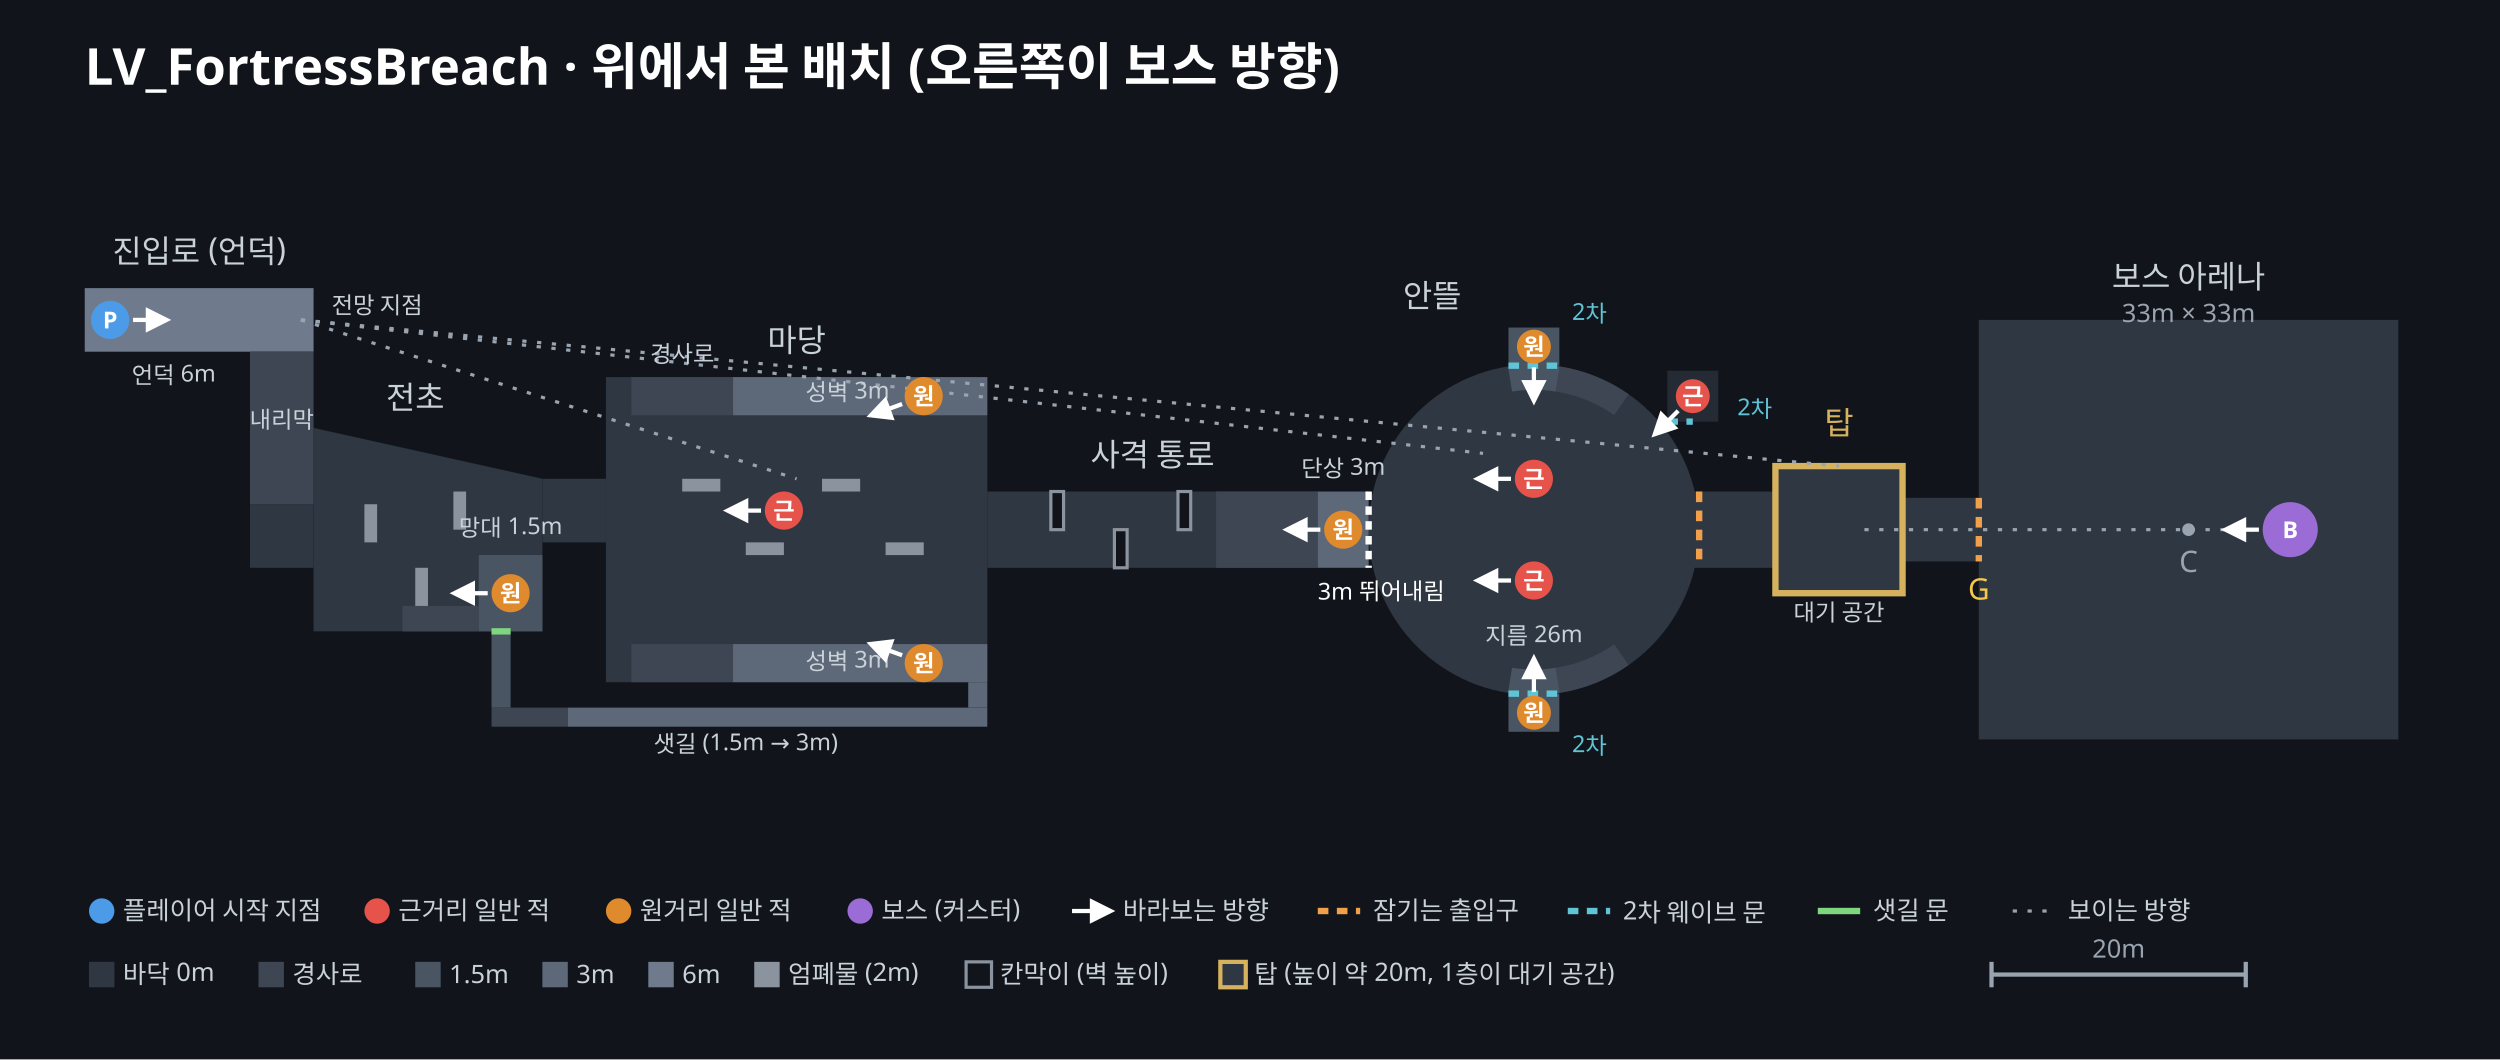
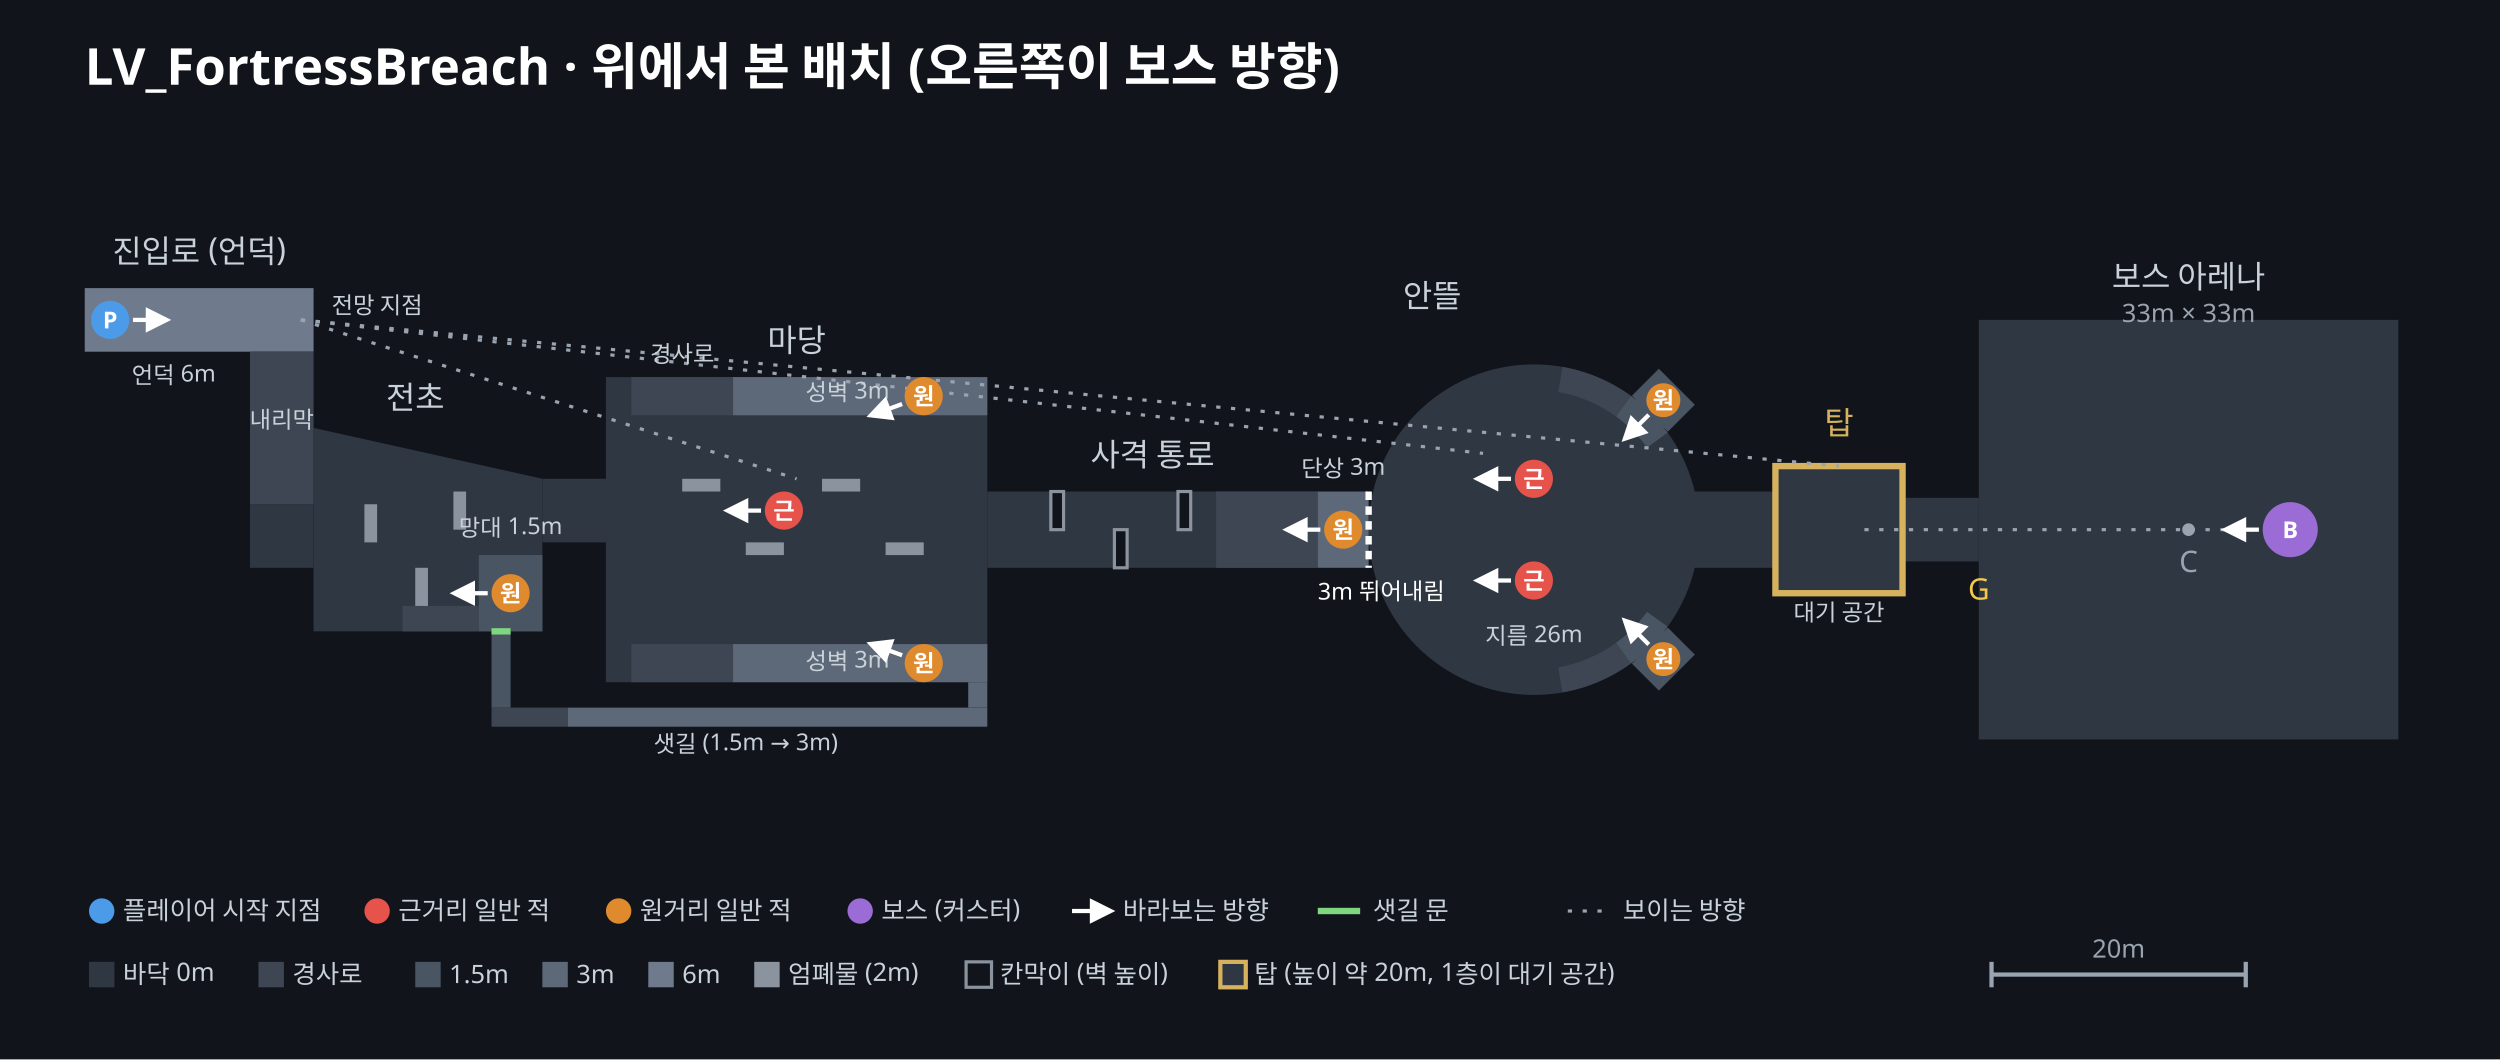
<svg xmlns="http://www.w3.org/2000/svg" width="1180" height="500" viewBox="0 0 1180 500" font-family="'Malgun Gothic', 'Apple SD Gothic Neo', 'Noto Sans KR', sans-serif">
  <defs>
    <marker id="arrowFacing" viewBox="0 0 10 10" refX="8" refY="5" markerWidth="6" markerHeight="6" orient="auto">
      <path d="M0 0 L10 5 L0 10 Z" fill="#FFFFFF" />
    </marker>
  </defs>
  <rect width="1180" height="500" fill="#11151b" />
  <text x="40" y="40" font-size="24" font-weight="700" fill="#FFFFFF">LV_FortressBreach · 위에서 본 배치 (오른쪽이 보스 방향)</text>
  <rect x="118.0" y="238.0" width="30.0" height="30.0" fill="#2f3742" />
  <rect x="256.0" y="226.0" width="30.0" height="30.0" fill="#2f3742" />
  <rect x="286.0" y="178.0" width="180.0" height="144.0" fill="#2f3742" />
  <rect x="466.0" y="232.0" width="156.0" height="36.0" fill="#2f3742" />
  <rect x="799.6" y="232.0" width="38.4" height="36.0" fill="#2f3742" />
  <rect x="898.0" y="235.0" width="36.0" height="30.0" fill="#2f3742" />
  <rect x="934.0" y="151.0" width="198.0" height="198.0" fill="#2f3742" />
  <polygon points="148.0,202.0 256.0,226.0 256.0,298.0 148.0,298.0" fill="#2f3742" />
  <circle cx="724" cy="250" r="78" fill="#2f3742" />
  <rect x="838.0" y="220.0" width="60.0" height="60.0" fill="#2f3742" stroke="#d6b25e" stroke-width="3" />
  <rect x="40.0" y="136.0" width="108.0" height="30.0" fill="#6f7b8c" />
  <rect x="118.0" y="166.0" width="30.0" height="72.0" fill="#3d4652" />
  <rect x="190.0" y="286.0" width="36.0" height="12.0" fill="#3d4652" />
  <rect x="298.0" y="178.0" width="48.0" height="18.0" fill="#3d4652" />
  <rect x="298.0" y="304.0" width="48.0" height="18.0" fill="#3d4652" />
  <rect x="574.0" y="232.0" width="48.0" height="36.0" fill="#3d4652" />
  <rect x="232.0" y="334.0" width="36.0" height="9.0" fill="#3d4652" />
-   <path d="M736.2,173.0 A78,78 0 0 1 768.7,186.1 L761.9,195.9 A66,66 0 0 0 734.3,184.8 Z" fill="#3d4652" />
-   <path d="M736.2,327.0 A78,78 0 0 0 768.7,313.9 L761.9,304.1 A66,66 0 0 1 734.3,315.2 Z" fill="#3d4652" />
+   <path d="M769.8,186.9 A78,78 0 0 0 737.5,173.2 L735.5,185.0 A66,66 0 0 1 762.8,196.6 Z" fill="#3d4652" />
+   <path d="M769.8,313.1 A78,78 0 0 1 737.5,326.8 L735.5,315.0 A66,66 0 0 0 762.8,303.4 Z" fill="#3d4652" />
  <rect x="226.0" y="262.0" width="30.0" height="36.0" fill="#4a5563" />
  <rect x="232.0" y="298.0" width="9.0" height="36.0" fill="#4a5563" />
-   <rect x="712.0" y="154.6" width="24.0" height="18.0" fill="#4a5563" />
-   <rect x="712.0" y="327.4" width="24.0" height="18.0" fill="#4a5563" />
-   <path d="M711.8,173.0 A78,78 0 0 1 736.2,173.0 L734.3,184.8 A66,66 0 0 0 713.7,184.8 Z" fill="#4a5563" />
-   <path d="M711.8,327.0 A78,78 0 0 0 736.2,327.0 L734.3,315.2 A66,66 0 0 1 713.7,315.2 Z" fill="#4a5563" />
+   <rect x="712.0" y="154.6" width="24.0" height="18.0" fill="#4a5563" transform="rotate(45 724.0 250.0)" />
+   <rect x="712.0" y="327.4" width="24.0" height="18.0" fill="#4a5563" transform="rotate(-45 724.0 250.0)" />
+   <path d="M787.1,204.2 A78,78 0 0 0 769.8,186.9 L762.8,196.6 A66,66 0 0 1 777.4,211.2 Z" fill="#4a5563" />
+   <path d="M787.1,295.8 A78,78 0 0 1 769.8,313.1 L762.8,303.4 A66,66 0 0 0 777.4,288.8 Z" fill="#4a5563" />
  <rect x="346.0" y="178.0" width="120.0" height="18.0" fill="#5d6878" />
  <rect x="346.0" y="304.0" width="120.0" height="18.0" fill="#5d6878" />
  <rect x="268.0" y="334.0" width="198.0" height="9.0" fill="#5d6878" />
  <rect x="457.0" y="322.0" width="9.0" height="12.0" fill="#5d6878" />
  <rect x="622.0" y="232.0" width="24.0" height="36.0" fill="#5d6878" />
-   <rect x="787.0" y="175.0" width="24.0" height="24.0" fill="#252b34" />
  <rect x="172.0" y="238.0" width="6.0" height="18.0" fill="#8a939e" />
  <rect x="196.0" y="268.0" width="6.0" height="18.0" fill="#8a939e" />
  <rect x="214.0" y="232.0" width="6.0" height="18.0" fill="#8a939e" />
  <rect x="322.0" y="226.0" width="18.0" height="6.0" fill="#8a939e" />
  <rect x="352.0" y="256.0" width="18.0" height="6.0" fill="#8a939e" />
  <rect x="388.0" y="226.0" width="18.0" height="6.0" fill="#8a939e" />
  <rect x="418.0" y="256.0" width="18.0" height="6.0" fill="#8a939e" />
  <rect x="496.0" y="232.0" width="6.0" height="18.0" fill="#11151b" stroke="#8a939e" stroke-width="1.5" />
  <rect x="526.0" y="250.0" width="6.0" height="18.0" fill="#11151b" stroke="#8a939e" stroke-width="1.5" />
  <rect x="556.0" y="232.0" width="6.0" height="18.0" fill="#11151b" stroke="#8a939e" stroke-width="1.5" />
  <line x1="646" y1="232" x2="646" y2="268" stroke="#FFFFFF" stroke-width="3" stroke-dasharray="4 3" />
  <text x="622" y="283.0" font-size="11" fill="#FFFFFF">3m 뛰어내림</text>
  <g stroke="#9aa4b1" stroke-width="1.5" stroke-dasharray="2 5">
    <line x1="142" y1="151.0" x2="376" y2="226" />
    <line x1="142" y1="151.0" x2="700" y2="214" />
    <line x1="142" y1="151.0" x2="868" y2="220" />
    <line x1="880" y1="250" x2="1066" y2="250" />
-   </g>
-   <g stroke="#f0a04b" stroke-width="3" stroke-dasharray="5 4">
-     <line x1="802" y1="232" x2="802" y2="268" />
-     <line x1="934" y1="235.0" x2="934" y2="265.0" />
-   </g>
-   <g stroke="#5fc4d6" stroke-width="3" stroke-dasharray="5 4">
-     <line x1="712" y1="172.6" x2="736" y2="172.6" />
-     <line x1="712" y1="327.4" x2="736" y2="327.4" />
-     <line x1="787.0" y1="199.0" x2="799.0" y2="199.0" />
  </g>
  <line x1="232" y1="298" x2="241.0" y2="298" stroke="#7ed67e" stroke-width="3" />
  <g font-size="15" fill="#c9d1d9" text-anchor="middle">
    <text x="94" y="124">진입로 (언덕)</text>
    <text x="196" y="193">전초</text>
    <text x="376" y="166">마당</text>
    <text x="544" y="220">사격 통로</text>
    <text x="676" y="145">안뜰</text>
    <text x="1033" y="136">보스 아레나</text>
    <text x="868" y="205" fill="#d6b25e">탑</text>
    <text x="1033" y="152" font-size="12" fill="#9aa4b1">33m × 33m</text>
  </g>
  <g font-size="11" fill="#c9d1d9" text-anchor="middle">
    <text x="82" y="181">언덕 6m</text>
    <text x="178" y="148">전망 지점</text>
    <text x="133" y="202">내리막</text>
    <text x="241" y="253">망대 1.5m</text>
    <text x="400" y="189">성벽 3m</text>
    <text x="400" y="316">성벽 3m</text>
    <text x="634" y="225">단상 3m</text>
    <text x="322" y="171">경사로</text>
    <text x="352" y="355">샛길 (1.5m → 3m)</text>
    <text x="868" y="293">대기 공간</text>
    <text x="724" y="304">지름 26m</text>
  </g>
-   <g font-size="11" fill="#5fc4d6">
-     <text x="742" y="151">2차</text>
-     <text x="742" y="355">2차</text>
-     <text x="820" y="196">2차</text>
-   </g>
  <text x="934" y="283" font-size="14" fill="#f5c84c" text-anchor="middle">G</text>
  <circle cx="1033.0" cy="250" r="3" fill="#9aa4b1" />
  <text x="1033.0" y="270" font-size="14" fill="#9aa4b1" text-anchor="middle">C</text>
  <g stroke="#FFFFFF" stroke-width="2" marker-end="url(#arrowFacing)">
    <line x1="62.8" y1="151.0" x2="78.4" y2="151.0" />
    <line x1="230.2" y1="280.0" x2="214.6" y2="280.0" />
    <line x1="359.2" y1="241.0" x2="343.6" y2="241.0" />
    <line x1="425.8" y1="190.7" x2="411.2" y2="196.0" />
    <line x1="425.8" y1="309.3" x2="411.2" y2="304.0" />
    <line x1="623.2" y1="250.0" x2="607.6" y2="250.0" />
    <line x1="713.2" y1="226.0" x2="697.6" y2="226.0" />
    <line x1="713.2" y1="274.0" x2="697.6" y2="274.0" />
-     <line x1="724.0" y1="173.4" x2="724.0" y2="189.0" />
-     <line x1="724.0" y1="326.6" x2="724.0" y2="311.0" />
-     <line x1="792.1" y1="193.9" x2="781.2" y2="204.8" />
+     <line x1="778.2" y1="195.8" x2="767.1" y2="206.9" />
+     <line x1="778.2" y1="304.2" x2="767.1" y2="293.1" />
    <line x1="1066.2" y1="250.0" x2="1050.6" y2="250.0" />
  </g>
  <g font-size="11" font-weight="700" fill="#FFFFFF" text-anchor="middle">
    <circle cx="52.0" cy="151.0" r="9" fill="#4c9be8" />
    <text x="52.0" y="155.0">P</text>
    <circle cx="241.0" cy="280.0" r="9" fill="#e08a2e" />
    <text x="241.0" y="284.0">원</text>
    <circle cx="370.0" cy="241.0" r="9" fill="#e5534b" />
    <text x="370.0" y="245.0">근</text>
    <circle cx="436.0" cy="187.0" r="9" fill="#e08a2e" />
    <text x="436.0" y="191.0">원</text>
    <circle cx="436.0" cy="313.0" r="9" fill="#e08a2e" />
    <text x="436.0" y="317.0">원</text>
    <circle cx="634.0" cy="250.0" r="9" fill="#e08a2e" />
    <text x="634.0" y="254.0">원</text>
    <circle cx="724.0" cy="226.0" r="9" fill="#e5534b" />
    <text x="724.0" y="230.0">근</text>
    <circle cx="724.0" cy="274.0" r="9" fill="#e5534b" />
    <text x="724.0" y="278.0">근</text>
-     <circle cx="724.0" cy="163.6" r="8" fill="#e08a2e" />
-     <text x="724.0" y="167.6">원</text>
-     <circle cx="724.0" cy="336.4" r="8" fill="#e08a2e" />
-     <text x="724.0" y="340.4">원</text>
-     <circle cx="799.0" cy="187.0" r="8" fill="#e5534b" />
-     <text x="799.0" y="191.0">근</text>
+     <circle cx="785.1" cy="188.9" r="8" fill="#e08a2e" />
+     <text x="785.1" y="192.9">원</text>
+     <circle cx="785.1" cy="311.1" r="8" fill="#e08a2e" />
+     <text x="785.1" y="315.1">원</text>
    <circle cx="1081.0" cy="250.0" r="13" fill="#9b6bd6" />
    <text x="1081.0" y="254.0">B</text>
  </g>
  <g font-size="12" fill="#c9d1d9">
    <circle cx="48" cy="430" r="6" fill="#4c9be8" />
    <text x="58" y="434">플레이어 시작 지점</text>
    <circle cx="178" cy="430" r="6" fill="#e5534b" />
    <text x="188" y="434">근거리 일반 적</text>
    <circle cx="292" cy="430" r="6" fill="#e08a2e" />
    <text x="302" y="434">원거리 일반 적</text>
    <circle cx="406" cy="430" r="6" fill="#9b6bd6" />
    <text x="416" y="434">보스 (커스터)</text>
    <line x1="506" y1="430" x2="524" y2="430" stroke="#FFFFFF" stroke-width="2" marker-end="url(#arrowFacing)" />
    <text x="530" y="434">바라보는 방향</text>
-     <line x1="622" y1="430" x2="642" y2="430" stroke="#f0a04b" stroke-width="3" stroke-dasharray="5 4" />
-     <text x="648" y="434">잠기는 출입구</text>
-     <line x1="740" y1="430" x2="760" y2="430" stroke="#5fc4d6" stroke-width="3" stroke-dasharray="5 4" />
-     <text x="766" y="434">2차 웨이브 문</text>
-     <line x1="858" y1="430" x2="878" y2="430" stroke="#7ed67e" stroke-width="3" />
-     <text x="884" y="434">샛길 문</text>
-     <line x1="950" y1="430" x2="970" y2="430" stroke="#9aa4b1" stroke-width="1.5" stroke-dasharray="2 5" />
-     <text x="976" y="434">보이는 방향</text>
+     <line x1="622" y1="430" x2="642" y2="430" stroke="#7ed67e" stroke-width="3" />
+     <text x="648" y="434">샛길 문</text>
+     <line x1="740" y1="430" x2="760" y2="430" stroke="#9aa4b1" stroke-width="1.5" stroke-dasharray="2 5" />
+     <text x="766" y="434">보이는 방향</text>
    <rect x="42" y="454" width="12" height="12" fill="#2f3742" />
    <text x="58" y="464">바닥 0m</text>
    <rect x="122" y="454" width="12" height="12" fill="#3d4652" />
    <text x="138" y="464">경사로</text>
    <rect x="196" y="454" width="12" height="12" fill="#4a5563" />
    <text x="212" y="464">1.5m</text>
    <rect x="256" y="454" width="12" height="12" fill="#5d6878" />
    <text x="272" y="464">3m</text>
    <rect x="306" y="454" width="12" height="12" fill="#6f7b8c" />
    <text x="322" y="464">6m</text>
    <rect x="356" y="454" width="12" height="12" fill="#8a939e" />
    <text x="372" y="464">엄폐물 (2m)</text>
    <rect x="456" y="454" width="12" height="12" fill="#11151b" stroke="#8a939e" stroke-width="1.5" />
    <text x="472" y="464">칸막이 (벽 높이)</text>
    <rect x="576" y="454" width="12" height="12" fill="#2f3742" stroke="#d6b25e" stroke-width="2" />
    <text x="592" y="464">탑 (높이 약 20m, 1층이 대기 공간)</text>
  </g>
  <line x1="940" y1="460" x2="1060" y2="460" stroke="#9aa4b1" stroke-width="2" />
  <line x1="940" y1="454" x2="940" y2="466" stroke="#9aa4b1" stroke-width="2" />
  <line x1="1060" y1="454" x2="1060" y2="466" stroke="#9aa4b1" stroke-width="2" />
  <text x="1000" y="452" font-size="12" fill="#9aa4b1" text-anchor="middle">20m</text>
</svg>
